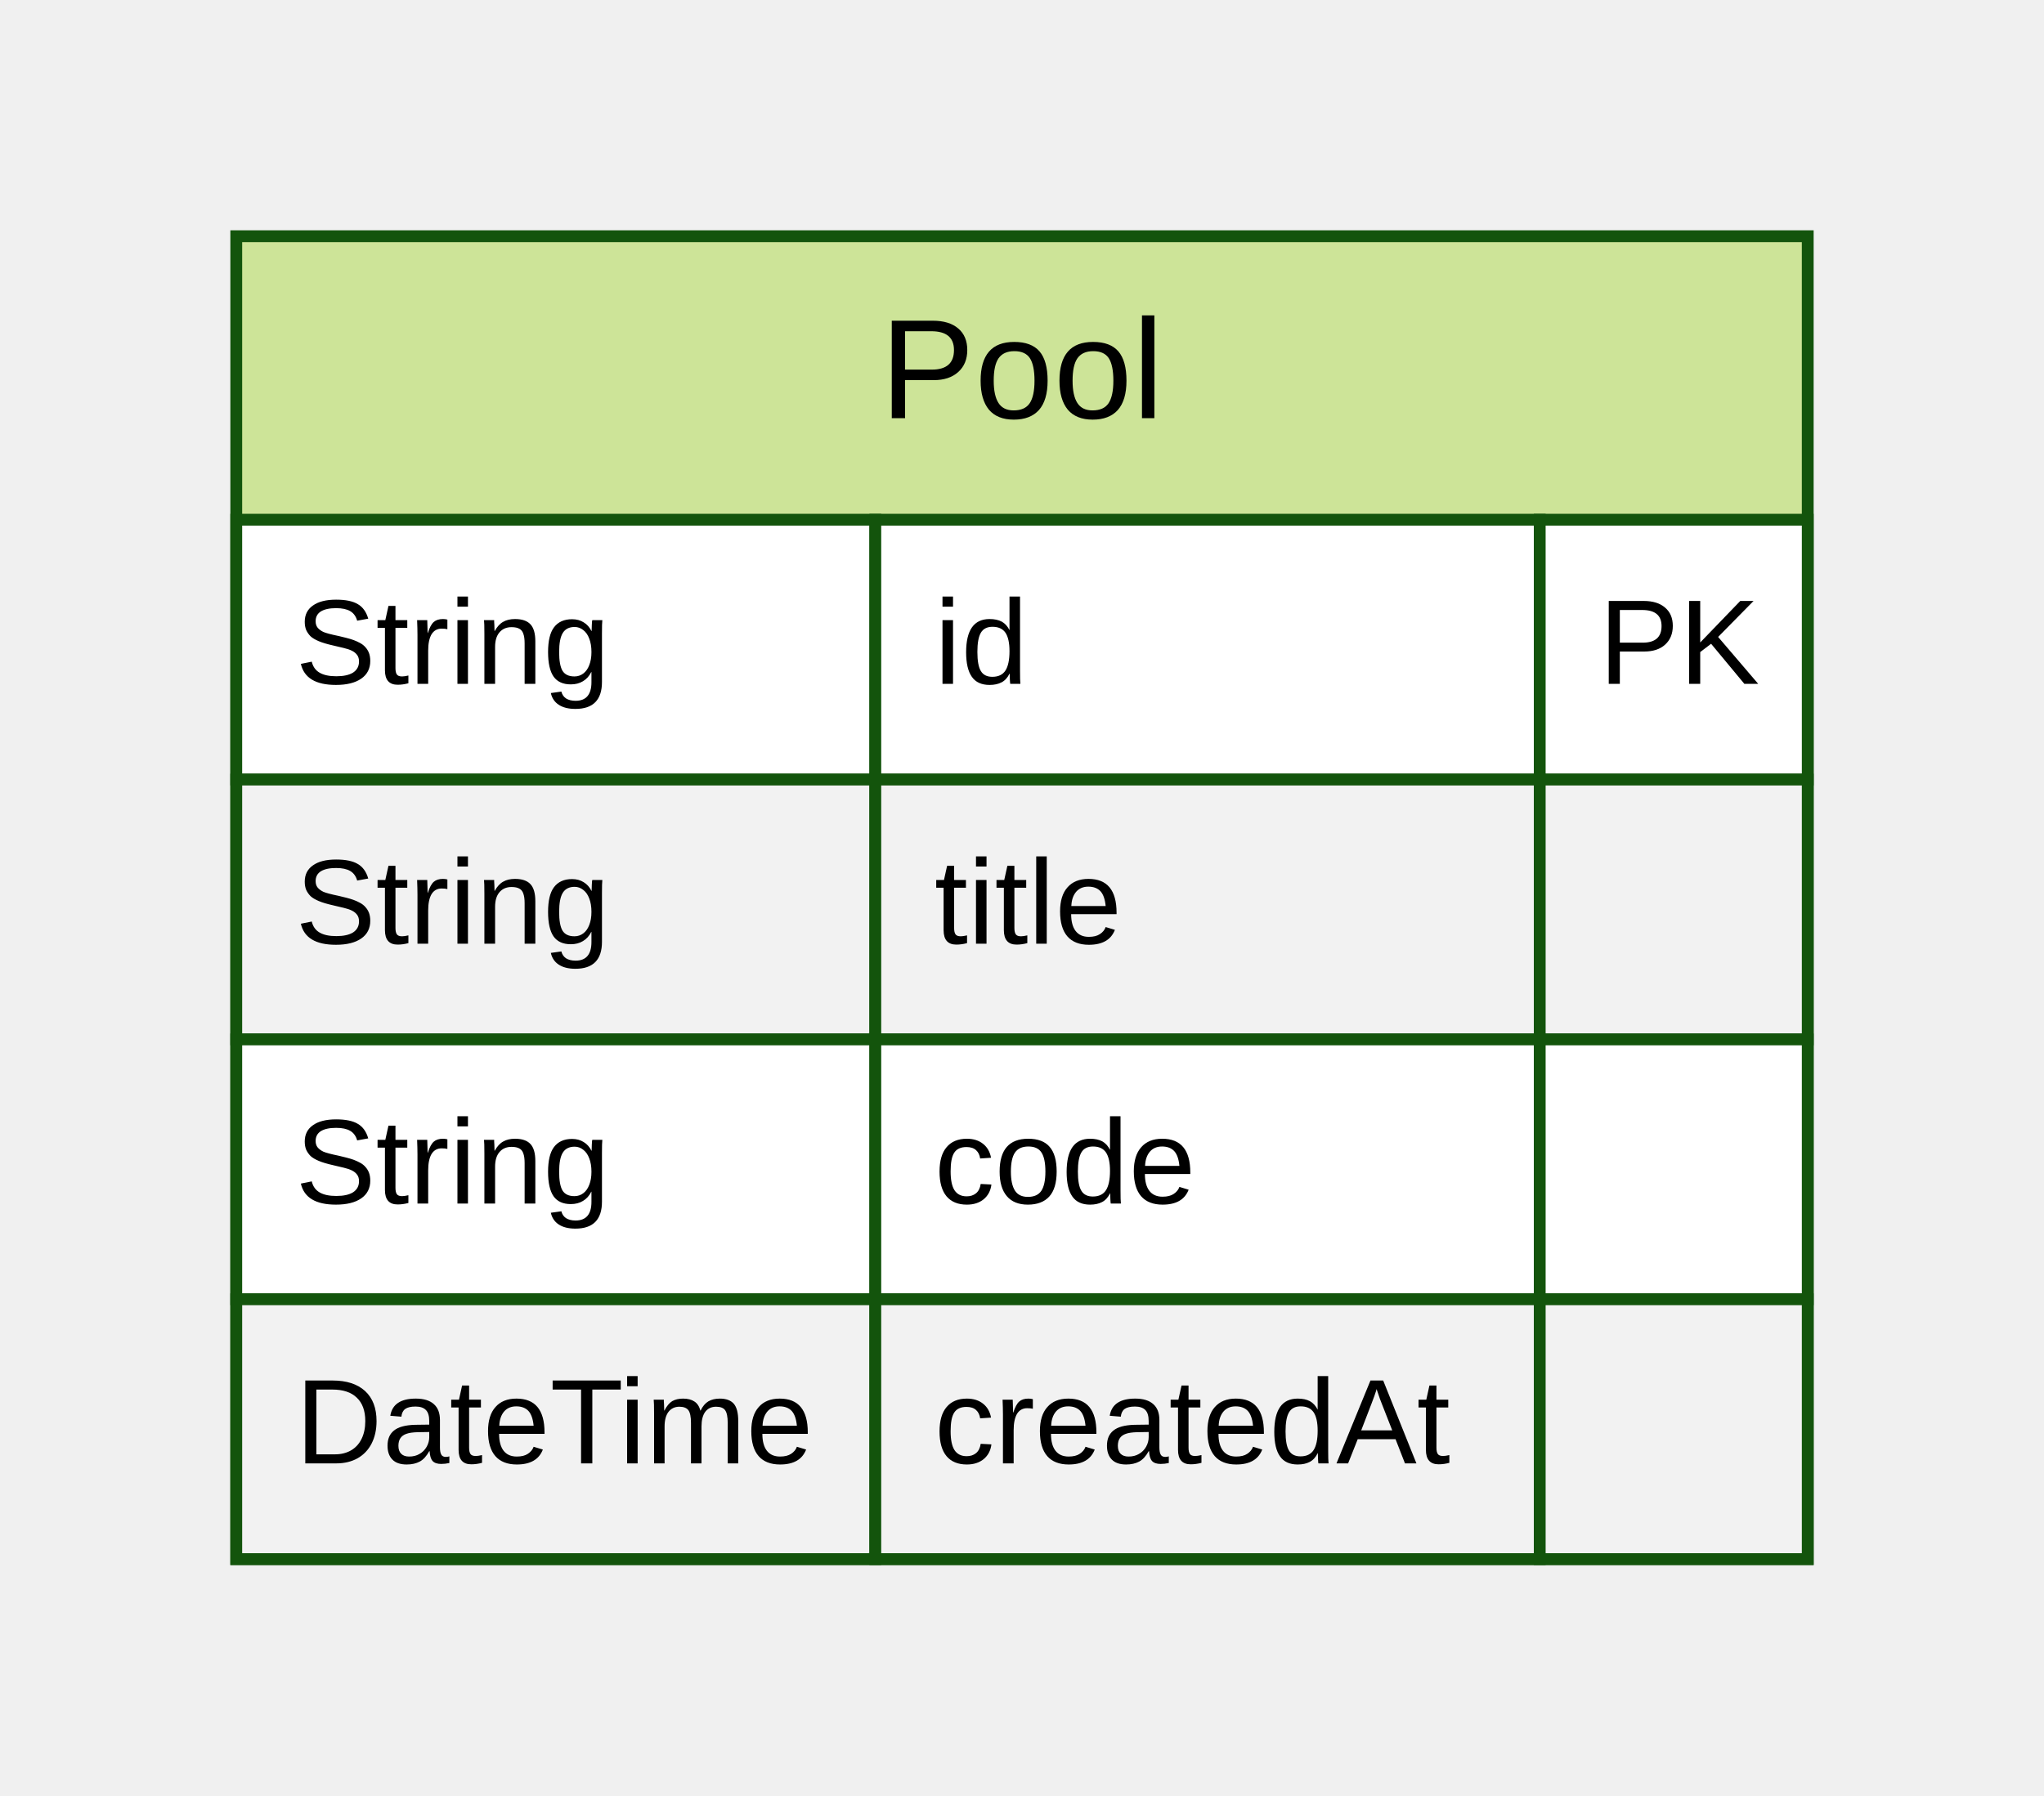
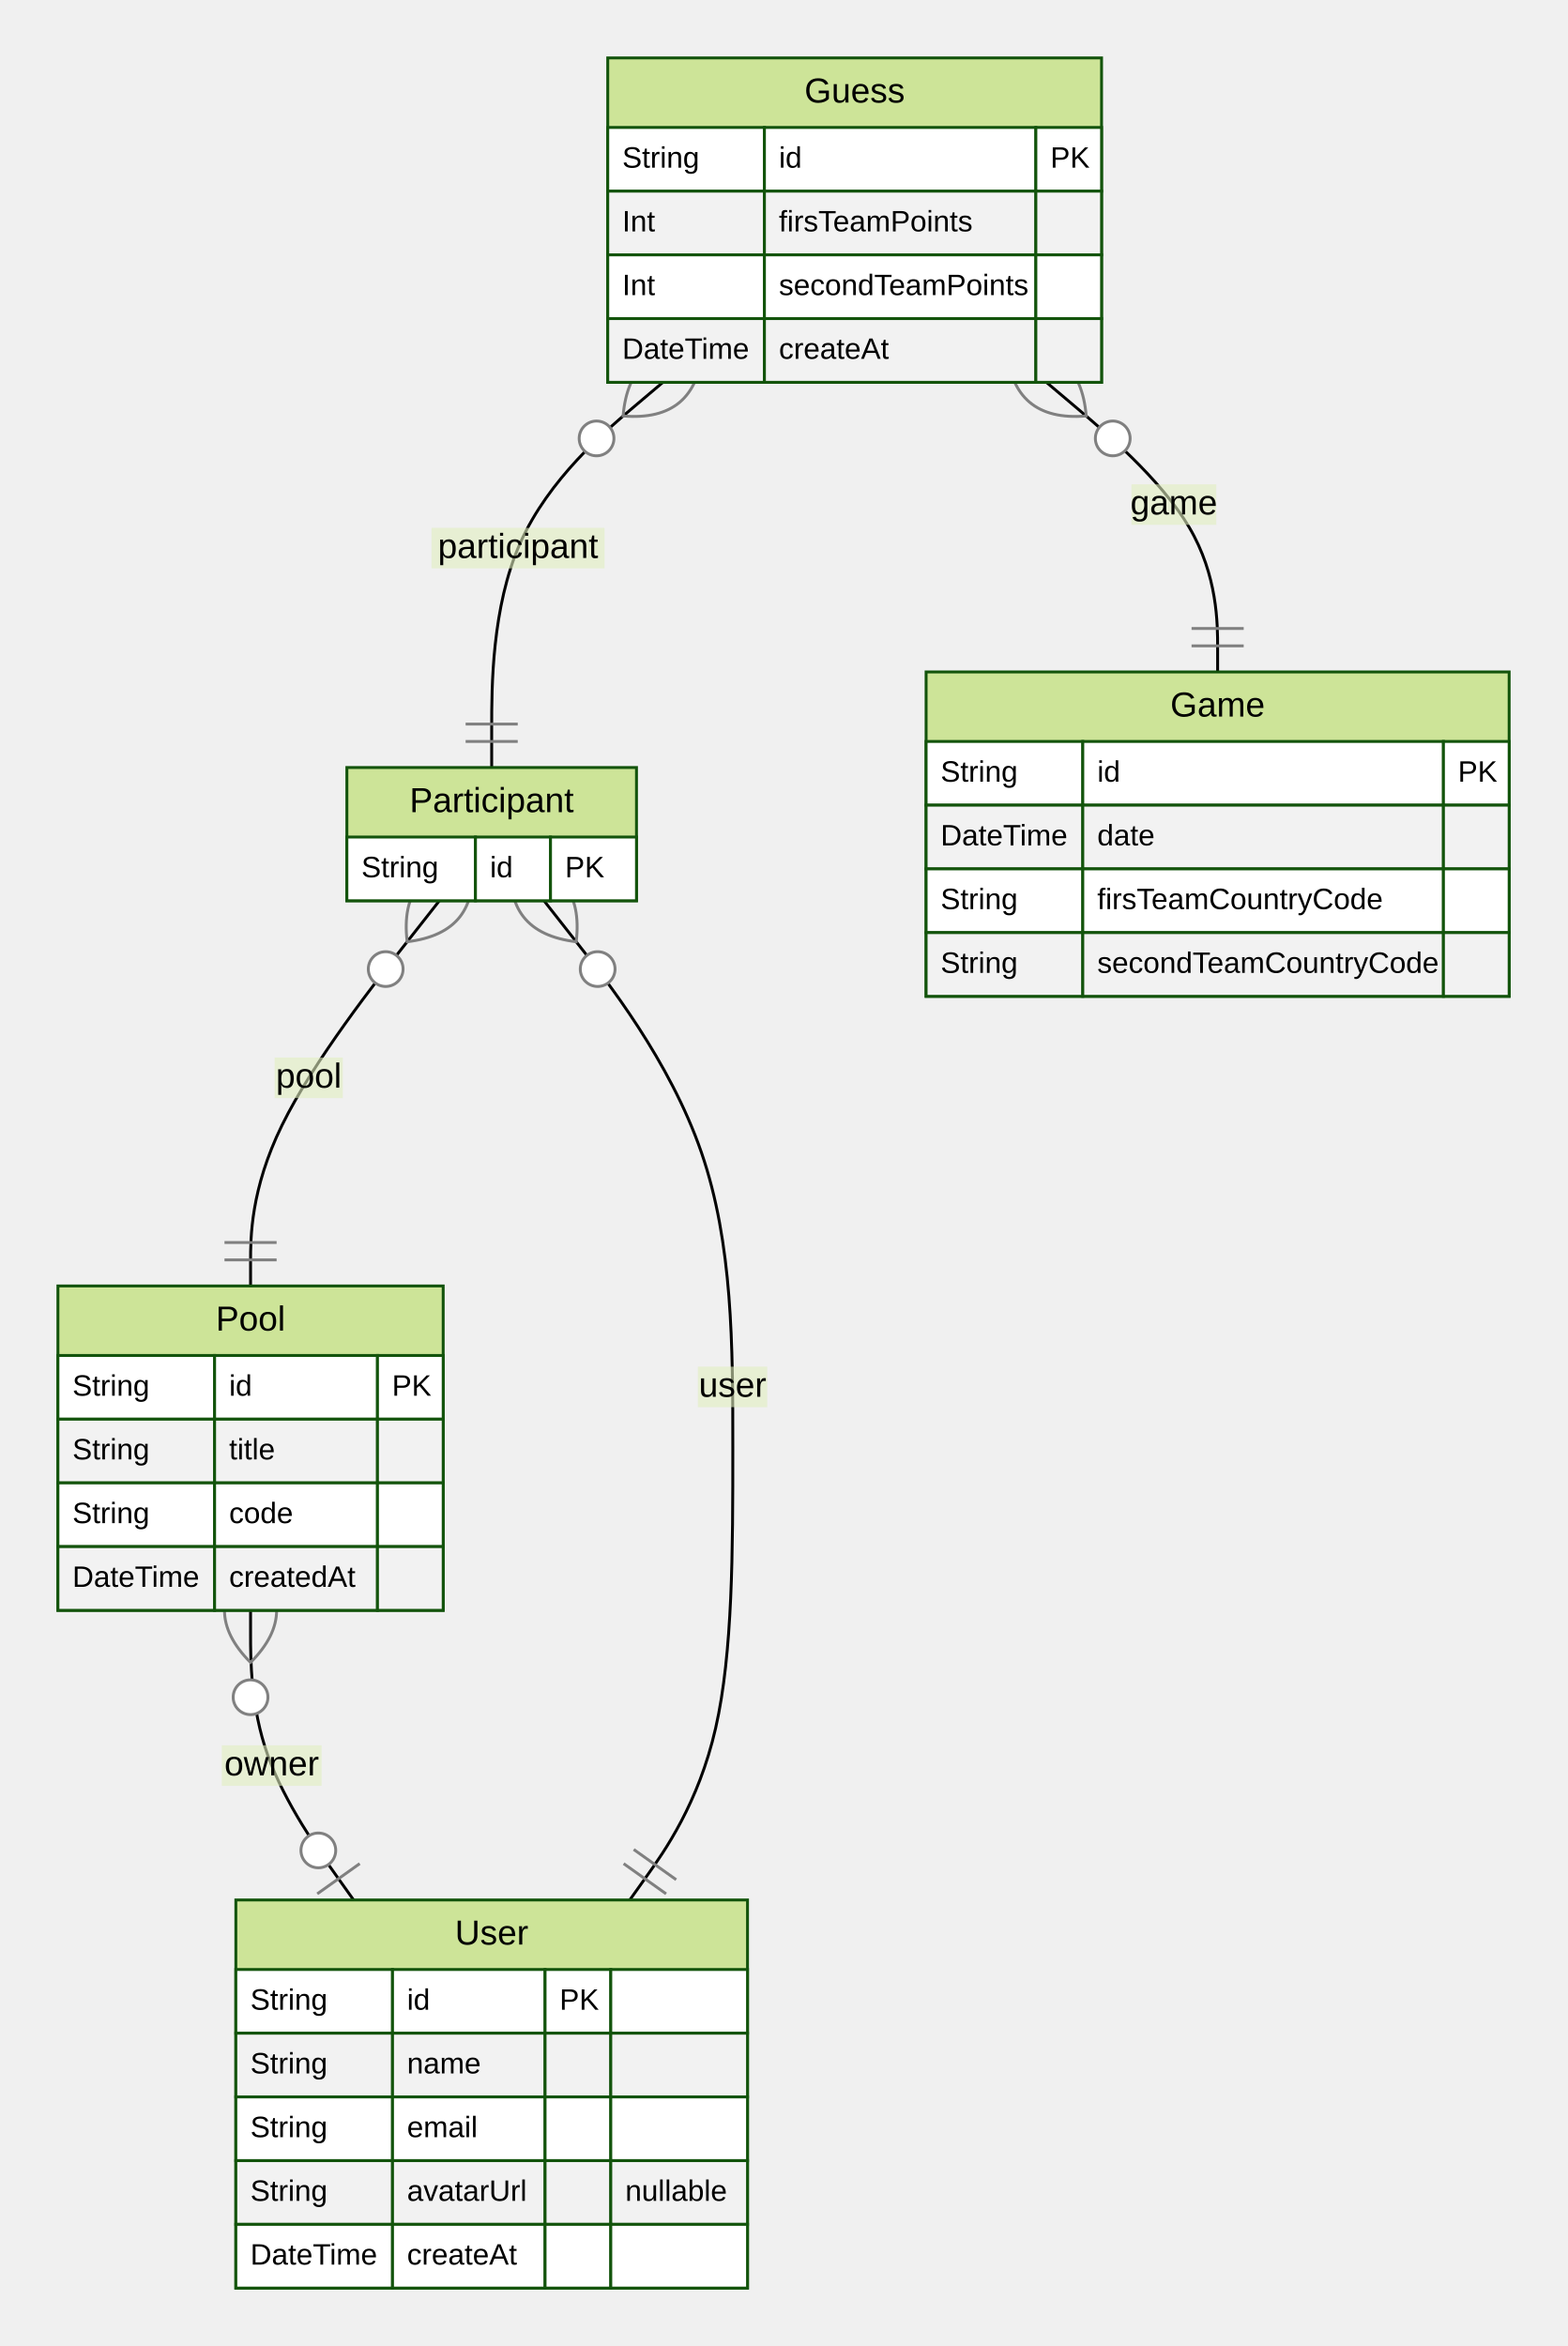
- <svg xmlns="http://www.w3.org/2000/svg" aria-labelledby="chart-title-mermaid-0 chart-desc-mermaid-0" role="img" viewBox="0 0 173.026 152" style="max-width: 173.026px; background-color: white;" width="100%" id="mermaid-0">
+ <svg xmlns="http://www.w3.org/2000/svg" aria-labelledby="chart-title-mermaid-0 chart-desc-mermaid-0" role="img" viewBox="0 0 541.082 810" style="max-width: 541.082px; background-color: white;" width="100%" id="mermaid-0">
  <style>#mermaid-0 {font-family:"trebuchet ms",verdana,arial,sans-serif;font-size:16px;fill:#000000;}#mermaid-0 .error-icon{fill:#552222;}#mermaid-0 .error-text{fill:#552222;stroke:#552222;}#mermaid-0 .edge-thickness-normal{stroke-width:2px;}#mermaid-0 .edge-thickness-thick{stroke-width:3.5px;}#mermaid-0 .edge-pattern-solid{stroke-dasharray:0;}#mermaid-0 .edge-pattern-dashed{stroke-dasharray:3;}#mermaid-0 .edge-pattern-dotted{stroke-dasharray:2;}#mermaid-0 .marker{fill:#000000;stroke:#000000;}#mermaid-0 .marker.cross{stroke:#000000;}#mermaid-0 svg{font-family:"trebuchet ms",verdana,arial,sans-serif;font-size:16px;}#mermaid-0 .entityBox{fill:#cde498;stroke:#13540c;}#mermaid-0 .attributeBoxOdd{fill:#ffffff;stroke:#13540c;}#mermaid-0 .attributeBoxEven{fill:#f2f2f2;stroke:#13540c;}#mermaid-0 .relationshipLabelBox{fill:hsl(78.158, 58.462%, 84.51%);opacity:0.7;background-color:hsl(78.158, 58.462%, 84.51%);}#mermaid-0 .relationshipLabelBox rect{opacity:0.5;}#mermaid-0 .relationshipLine{stroke:#000000;}#mermaid-0 :root{--mermaid-font-family:"trebuchet ms",verdana,arial,sans-serif;}</style>
  <g />
  <defs>
    <marker orient="auto" markerHeight="18" markerWidth="18" refY="9" refX="0" id="ONLY_ONE_START">
      <path d="M9,0 L9,18 M15,0 L15,18" fill="none" stroke="gray" />
    </marker>
  </defs>
  <defs>
    <marker orient="auto" markerHeight="18" markerWidth="18" refY="9" refX="18" id="ONLY_ONE_END">
      <path d="M3,0 L3,18 M9,0 L9,18" fill="none" stroke="gray" />
    </marker>
  </defs>
  <defs>
    <marker orient="auto" markerHeight="18" markerWidth="30" refY="9" refX="0" id="ZERO_OR_ONE_START">
      <circle r="6" cy="9" cx="21" fill="white" stroke="gray" />
      <path d="M9,0 L9,18" fill="none" stroke="gray" />
    </marker>
  </defs>
  <defs>
    <marker orient="auto" markerHeight="18" markerWidth="30" refY="9" refX="30" id="ZERO_OR_ONE_END">
      <circle r="6" cy="9" cx="9" fill="white" stroke="gray" />
      <path d="M21,0 L21,18" fill="none" stroke="gray" />
    </marker>
  </defs>
  <defs>
    <marker orient="auto" markerHeight="36" markerWidth="45" refY="18" refX="18" id="ONE_OR_MORE_START">
      <path d="M0,18 Q 18,0 36,18 Q 18,36 0,18 M42,9 L42,27" fill="none" stroke="gray" />
    </marker>
  </defs>
  <defs>
    <marker orient="auto" markerHeight="36" markerWidth="45" refY="18" refX="27" id="ONE_OR_MORE_END">
      <path d="M3,9 L3,27 M9,18 Q27,0 45,18 Q27,36 9,18" fill="none" stroke="gray" />
    </marker>
  </defs>
  <defs>
    <marker orient="auto" markerHeight="36" markerWidth="57" refY="18" refX="18" id="ZERO_OR_MORE_START">
      <circle r="6" cy="18" cx="48" fill="white" stroke="gray" />
      <path d="M0,18 Q18,0 36,18 Q18,36 0,18" fill="none" stroke="gray" />
    </marker>
  </defs>
  <defs>
    <marker orient="auto" markerHeight="36" markerWidth="57" refY="18" refX="39" id="ZERO_OR_MORE_END">
      <circle r="6" cy="18" cx="9" fill="white" stroke="gray" />
      <path d="M21,18 Q39,0 57,18 Q39,36 21,18" fill="none" stroke="gray" />
    </marker>
  </defs>
-   <g transform="translate(20,20 )" id="Pool">
+   <path marker-start="url(#ZERO_OR_MORE_START)" marker-end="url(#ZERO_OR_ONE_END)" fill="none" stroke="gray" d="M86.513,556L86.513,564.333C86.513,572.667,86.513,589.333,92.443,606C98.373,622.667,110.233,639.333,116.163,647.667L122.093,656" class="er relationshipLine" />
+   <path marker-start="url(#ZERO_OR_MORE_START)" marker-end="url(#ONLY_ONE_END)" fill="none" stroke="gray" d="M187.835,311L198.7,324.833C209.565,338.667,231.296,366.333,242.161,397.833C253.026,429.333,253.026,464.667,253.026,500C253.026,535.333,253.026,570.667,247.096,596.667C241.167,622.667,229.307,639.333,223.377,647.667L217.447,656" class="er relationshipLine" />
+   <path marker-start="url(#ZERO_OR_MORE_START)" marker-end="url(#ONLY_ONE_END)" fill="none" stroke="gray" d="M151.705,311L140.839,324.833C129.974,338.667,108.244,366.333,97.378,388.5C86.513,410.667,86.513,427.333,86.513,435.667L86.513,444" class="er relationshipLine" />
+   <path marker-start="url(#ZERO_OR_MORE_START)" marker-end="url(#ONLY_ONE_END)" fill="none" stroke="gray" d="M228.887,132L219.034,140.333C209.181,148.667,189.476,165.333,179.623,187.5C169.77,209.667,169.77,237.333,169.77,251.167L169.77,265" class="er relationshipLine" />
+   <path marker-start="url(#ZERO_OR_MORE_START)" marker-end="url(#ONLY_ONE_END)" fill="none" stroke="gray" d="M361.309,132L371.162,140.333C381.015,148.667,400.72,165.333,410.573,182C420.426,198.667,420.426,215.333,420.426,223.667L420.426,232" class="er relationshipLine" />
+   <g transform="translate(20,444 )" id="Pool">
    <rect height="112" width="133.026" y="0" x="0" stroke="gray" fill-opacity="100%" fill="honeydew" class="er entityBox" />
    <text transform="translate(66.51321,12)" style="font-family: &quot;trebuchet ms&quot;, verdana, arial, sans-serif;; font-size: 12px" text-anchor="middle" dominant-baseline="middle" y="0" x="0" id="entity-Pool" class="er entityLabel">Pool</text>
    <rect height="22" width="54.096" y="24" x="0" stroke="gray" fill-opacity="100%" fill="honeydew" class="er attributeBoxOdd" />
    <text transform="translate(5,35)" style="font-family: &quot;trebuchet ms&quot;, verdana, arial, sans-serif;; font-size: 10.2px" text-anchor="left" dominant-baseline="middle" y="0" x="0" id="entity-Pool-attr-1-type" class="er entityLabel">String</text>
    <rect height="22" width="56.243" y="24" x="54.096" stroke="gray" fill-opacity="100%" fill="honeydew" class="er attributeBoxOdd" />
    <text transform="translate(59.09555,35)" style="font-family: &quot;trebuchet ms&quot;, verdana, arial, sans-serif;; font-size: 10.2px" text-anchor="left" dominant-baseline="middle" y="0" x="0" id="entity-Pool-attr-1-name" class="er entityLabel">id</text>
    <rect height="22" width="22.688" y="24" x="110.339" stroke="gray" fill-opacity="100%" fill="honeydew" class="er attributeBoxOdd" />
    <text transform="translate(115.3387,35)" style="font-family: &quot;trebuchet ms&quot;, verdana, arial, sans-serif;; font-size: 10.2px" text-anchor="left" dominant-baseline="middle" y="0" x="0" id="entity-Pool-attr-1-key" class="er entityLabel">PK</text>
    <rect height="22" width="54.096" y="46" x="0" stroke="gray" fill-opacity="100%" fill="honeydew" class="er attributeBoxEven" />
    <text transform="translate(5,57)" style="font-family: &quot;trebuchet ms&quot;, verdana, arial, sans-serif;; font-size: 10.2px" text-anchor="left" dominant-baseline="middle" y="0" x="0" id="entity-Pool-attr-2-type" class="er entityLabel">String</text>
    <rect height="22" width="56.243" y="46" x="54.096" stroke="gray" fill-opacity="100%" fill="honeydew" class="er attributeBoxEven" />
    <text transform="translate(59.09555,57)" style="font-family: &quot;trebuchet ms&quot;, verdana, arial, sans-serif;; font-size: 10.2px" text-anchor="left" dominant-baseline="middle" y="0" x="0" id="entity-Pool-attr-2-name" class="er entityLabel">title</text>
    <rect height="22" width="22.688" y="46" x="110.339" stroke="gray" fill-opacity="100%" fill="honeydew" class="er attributeBoxEven" />
    <text transform="translate(115.3387,57)" style="font-family: &quot;trebuchet ms&quot;, verdana, arial, sans-serif;; font-size: 10.2px" text-anchor="left" dominant-baseline="middle" y="0" x="0" id="entity-Pool-attr-2-key" class="er entityLabel" />
    <rect height="22" width="54.096" y="68" x="0" stroke="gray" fill-opacity="100%" fill="honeydew" class="er attributeBoxOdd" />
    <text transform="translate(5,79)" style="font-family: &quot;trebuchet ms&quot;, verdana, arial, sans-serif;; font-size: 10.2px" text-anchor="left" dominant-baseline="middle" y="0" x="0" id="entity-Pool-attr-3-type" class="er entityLabel">String</text>
    <rect height="22" width="56.243" y="68" x="54.096" stroke="gray" fill-opacity="100%" fill="honeydew" class="er attributeBoxOdd" />
    <text transform="translate(59.09555,79)" style="font-family: &quot;trebuchet ms&quot;, verdana, arial, sans-serif;; font-size: 10.2px" text-anchor="left" dominant-baseline="middle" y="0" x="0" id="entity-Pool-attr-3-name" class="er entityLabel">code</text>
    <rect height="22" width="22.688" y="68" x="110.339" stroke="gray" fill-opacity="100%" fill="honeydew" class="er attributeBoxOdd" />
    <text transform="translate(115.3387,79)" style="font-family: &quot;trebuchet ms&quot;, verdana, arial, sans-serif;; font-size: 10.2px" text-anchor="left" dominant-baseline="middle" y="0" x="0" id="entity-Pool-attr-3-key" class="er entityLabel" />
    <rect height="22" width="54.096" y="90" x="0" stroke="gray" fill-opacity="100%" fill="honeydew" class="er attributeBoxEven" />
    <text transform="translate(5,101)" style="font-family: &quot;trebuchet ms&quot;, verdana, arial, sans-serif;; font-size: 10.2px" text-anchor="left" dominant-baseline="middle" y="0" x="0" id="entity-Pool-attr-4-type" class="er entityLabel">DateTime</text>
    <rect height="22" width="56.243" y="90" x="54.096" stroke="gray" fill-opacity="100%" fill="honeydew" class="er attributeBoxEven" />
    <text transform="translate(59.09555,101)" style="font-family: &quot;trebuchet ms&quot;, verdana, arial, sans-serif;; font-size: 10.2px" text-anchor="left" dominant-baseline="middle" y="0" x="0" id="entity-Pool-attr-4-name" class="er entityLabel">createdAt</text>
    <rect height="22" width="22.688" y="90" x="110.339" stroke="gray" fill-opacity="100%" fill="honeydew" class="er attributeBoxEven" />
    <text transform="translate(115.3387,101)" style="font-family: &quot;trebuchet ms&quot;, verdana, arial, sans-serif;; font-size: 10.2px" text-anchor="left" dominant-baseline="middle" y="0" x="0" id="entity-Pool-attr-4-key" class="er entityLabel" />
  </g>
+   <g transform="translate(119.7698,265 )" id="Participant">
+     <rect height="46" width="100" y="0" x="0" stroke="gray" fill-opacity="100%" fill="honeydew" class="er entityBox" />
+     <text transform="translate(50,12)" style="font-family: &quot;trebuchet ms&quot;, verdana, arial, sans-serif;; font-size: 12px" text-anchor="middle" dominant-baseline="middle" y="0" x="0" id="entity-Participant" class="er entityLabel">Participant</text>
+     <rect height="22" width="44.399" y="24" x="0" stroke="gray" fill-opacity="100%" fill="honeydew" class="er attributeBoxOdd" />
+     <text transform="translate(5,35)" style="font-family: &quot;trebuchet ms&quot;, verdana, arial, sans-serif;; font-size: 10.2px" text-anchor="left" dominant-baseline="middle" y="0" x="0" id="entity-Participant-attr-1-type" class="er entityLabel">String</text>
+     <rect height="22" width="25.911" y="24" x="44.399" stroke="gray" fill-opacity="100%" fill="honeydew" class="er attributeBoxOdd" />
+     <text transform="translate(49.39862,35)" style="font-family: &quot;trebuchet ms&quot;, verdana, arial, sans-serif;; font-size: 10.2px" text-anchor="left" dominant-baseline="middle" y="0" x="0" id="entity-Participant-attr-1-name" class="er entityLabel">id</text>
+     <rect height="22" width="29.69" y="24" x="70.31" stroke="gray" fill-opacity="100%" fill="honeydew" class="er attributeBoxOdd" />
+     <text transform="translate(75.30976,35)" style="font-family: &quot;trebuchet ms&quot;, verdana, arial, sans-serif;; font-size: 10.2px" text-anchor="left" dominant-baseline="middle" y="0" x="0" id="entity-Participant-attr-1-key" class="er entityLabel">PK</text>
+   </g>
+   <g transform="translate(81.436,656 )" id="User">
+     <rect height="134" width="176.668" y="0" x="0" stroke="gray" fill-opacity="100%" fill="honeydew" class="er entityBox" />
+     <text transform="translate(88.33382,12)" style="font-family: &quot;trebuchet ms&quot;, verdana, arial, sans-serif;; font-size: 12px" text-anchor="middle" dominant-baseline="middle" y="0" x="0" id="entity-User" class="er entityLabel">User</text>
+     <rect height="22" width="54.096" y="24" x="0" stroke="gray" fill-opacity="100%" fill="honeydew" class="er attributeBoxOdd" />
+     <text transform="translate(5,35)" style="font-family: &quot;trebuchet ms&quot;, verdana, arial, sans-serif;; font-size: 10.2px" text-anchor="left" dominant-baseline="middle" y="0" x="0" id="entity-User-attr-1-type" class="er entityLabel">String</text>
+     <rect height="22" width="52.672" y="24" x="54.096" stroke="gray" fill-opacity="100%" fill="honeydew" class="er attributeBoxOdd" />
+     <text transform="translate(59.09555,35)" style="font-family: &quot;trebuchet ms&quot;, verdana, arial, sans-serif;; font-size: 10.2px" text-anchor="left" dominant-baseline="middle" y="0" x="0" id="entity-User-attr-1-name" class="er entityLabel">id</text>
+     <rect height="22" width="22.688" y="24" x="106.767" stroke="gray" fill-opacity="100%" fill="honeydew" class="er attributeBoxOdd" />
+     <text transform="translate(111.7674,35)" style="font-family: &quot;trebuchet ms&quot;, verdana, arial, sans-serif;; font-size: 10.2px" text-anchor="left" dominant-baseline="middle" y="0" x="0" id="entity-User-attr-1-key" class="er entityLabel">PK</text>
+     <rect height="22" width="47.213" y="24" x="129.455" stroke="gray" fill-opacity="100%" fill="honeydew" class="er attributeBoxOdd" />
+     <text transform="translate(134.4551,35)" style="font-family: &quot;trebuchet ms&quot;, verdana, arial, sans-serif;; font-size: 10.2px" text-anchor="left" dominant-baseline="middle" y="0" x="0" id="entity-User-attr-1-comment" class="er entityLabel" />
+     <rect height="22" width="54.096" y="46" x="0" stroke="gray" fill-opacity="100%" fill="honeydew" class="er attributeBoxEven" />
+     <text transform="translate(5,57)" style="font-family: &quot;trebuchet ms&quot;, verdana, arial, sans-serif;; font-size: 10.2px" text-anchor="left" dominant-baseline="middle" y="0" x="0" id="entity-User-attr-2-type" class="er entityLabel">String</text>
+     <rect height="22" width="52.672" y="46" x="54.096" stroke="gray" fill-opacity="100%" fill="honeydew" class="er attributeBoxEven" />
+     <text transform="translate(59.09555,57)" style="font-family: &quot;trebuchet ms&quot;, verdana, arial, sans-serif;; font-size: 10.2px" text-anchor="left" dominant-baseline="middle" y="0" x="0" id="entity-User-attr-2-name" class="er entityLabel">name</text>
+     <rect height="22" width="22.688" y="46" x="106.767" stroke="gray" fill-opacity="100%" fill="honeydew" class="er attributeBoxEven" />
+     <text transform="translate(111.7674,57)" style="font-family: &quot;trebuchet ms&quot;, verdana, arial, sans-serif;; font-size: 10.2px" text-anchor="left" dominant-baseline="middle" y="0" x="0" id="entity-User-attr-2-key" class="er entityLabel" />
+     <rect height="22" width="47.213" y="46" x="129.455" stroke="gray" fill-opacity="100%" fill="honeydew" class="er attributeBoxEven" />
+     <text transform="translate(134.4551,57)" style="font-family: &quot;trebuchet ms&quot;, verdana, arial, sans-serif;; font-size: 10.2px" text-anchor="left" dominant-baseline="middle" y="0" x="0" id="entity-User-attr-2-comment" class="er entityLabel" />
+     <rect height="22" width="54.096" y="68" x="0" stroke="gray" fill-opacity="100%" fill="honeydew" class="er attributeBoxOdd" />
+     <text transform="translate(5,79)" style="font-family: &quot;trebuchet ms&quot;, verdana, arial, sans-serif;; font-size: 10.2px" text-anchor="left" dominant-baseline="middle" y="0" x="0" id="entity-User-attr-3-type" class="er entityLabel">String</text>
+     <rect height="22" width="52.672" y="68" x="54.096" stroke="gray" fill-opacity="100%" fill="honeydew" class="er attributeBoxOdd" />
+     <text transform="translate(59.09555,79)" style="font-family: &quot;trebuchet ms&quot;, verdana, arial, sans-serif;; font-size: 10.2px" text-anchor="left" dominant-baseline="middle" y="0" x="0" id="entity-User-attr-3-name" class="er entityLabel">email</text>
+     <rect height="22" width="22.688" y="68" x="106.767" stroke="gray" fill-opacity="100%" fill="honeydew" class="er attributeBoxOdd" />
+     <text transform="translate(111.7674,79)" style="font-family: &quot;trebuchet ms&quot;, verdana, arial, sans-serif;; font-size: 10.2px" text-anchor="left" dominant-baseline="middle" y="0" x="0" id="entity-User-attr-3-key" class="er entityLabel" />
+     <rect height="22" width="47.213" y="68" x="129.455" stroke="gray" fill-opacity="100%" fill="honeydew" class="er attributeBoxOdd" />
+     <text transform="translate(134.4551,79)" style="font-family: &quot;trebuchet ms&quot;, verdana, arial, sans-serif;; font-size: 10.2px" text-anchor="left" dominant-baseline="middle" y="0" x="0" id="entity-User-attr-3-comment" class="er entityLabel" />
+     <rect height="22" width="54.096" y="90" x="0" stroke="gray" fill-opacity="100%" fill="honeydew" class="er attributeBoxEven" />
+     <text transform="translate(5,101)" style="font-family: &quot;trebuchet ms&quot;, verdana, arial, sans-serif;; font-size: 10.2px" text-anchor="left" dominant-baseline="middle" y="0" x="0" id="entity-User-attr-4-type" class="er entityLabel">String</text>
+     <rect height="22" width="52.672" y="90" x="54.096" stroke="gray" fill-opacity="100%" fill="honeydew" class="er attributeBoxEven" />
+     <text transform="translate(59.09555,101)" style="font-family: &quot;trebuchet ms&quot;, verdana, arial, sans-serif;; font-size: 10.2px" text-anchor="left" dominant-baseline="middle" y="0" x="0" id="entity-User-attr-4-name" class="er entityLabel">avatarUrl</text>
+     <rect height="22" width="22.688" y="90" x="106.767" stroke="gray" fill-opacity="100%" fill="honeydew" class="er attributeBoxEven" />
+     <text transform="translate(111.7674,101)" style="font-family: &quot;trebuchet ms&quot;, verdana, arial, sans-serif;; font-size: 10.2px" text-anchor="left" dominant-baseline="middle" y="0" x="0" id="entity-User-attr-4-key" class="er entityLabel" />
+     <rect height="22" width="47.213" y="90" x="129.455" stroke="gray" fill-opacity="100%" fill="honeydew" class="er attributeBoxEven" />
+     <text transform="translate(134.4551,101)" style="font-family: &quot;trebuchet ms&quot;, verdana, arial, sans-serif;; font-size: 10.2px" text-anchor="left" dominant-baseline="middle" y="0" x="0" id="entity-User-attr-4-comment" class="er entityLabel">nullable</text>
+     <rect height="22" width="54.096" y="112" x="0" stroke="gray" fill-opacity="100%" fill="honeydew" class="er attributeBoxOdd" />
+     <text transform="translate(5,123)" style="font-family: &quot;trebuchet ms&quot;, verdana, arial, sans-serif;; font-size: 10.2px" text-anchor="left" dominant-baseline="middle" y="0" x="0" id="entity-User-attr-5-type" class="er entityLabel">DateTime</text>
+     <rect height="22" width="52.672" y="112" x="54.096" stroke="gray" fill-opacity="100%" fill="honeydew" class="er attributeBoxOdd" />
+     <text transform="translate(59.09555,123)" style="font-family: &quot;trebuchet ms&quot;, verdana, arial, sans-serif;; font-size: 10.2px" text-anchor="left" dominant-baseline="middle" y="0" x="0" id="entity-User-attr-5-name" class="er entityLabel">createAt</text>
+     <rect height="22" width="22.688" y="112" x="106.767" stroke="gray" fill-opacity="100%" fill="honeydew" class="er attributeBoxOdd" />
+     <text transform="translate(111.7674,123)" style="font-family: &quot;trebuchet ms&quot;, verdana, arial, sans-serif;; font-size: 10.2px" text-anchor="left" dominant-baseline="middle" y="0" x="0" id="entity-User-attr-5-key" class="er entityLabel" />
+     <rect height="22" width="47.213" y="112" x="129.455" stroke="gray" fill-opacity="100%" fill="honeydew" class="er attributeBoxOdd" />
+     <text transform="translate(134.4551,123)" style="font-family: &quot;trebuchet ms&quot;, verdana, arial, sans-serif;; font-size: 10.2px" text-anchor="left" dominant-baseline="middle" y="0" x="0" id="entity-User-attr-5-comment" class="er entityLabel" />
+   </g>
+   <g transform="translate(319.7698,232 )" id="Game">
+     <rect height="112" width="201.312" y="0" x="0" stroke="gray" fill-opacity="100%" fill="honeydew" class="er entityBox" />
+     <text transform="translate(100.6562,12)" style="font-family: &quot;trebuchet ms&quot;, verdana, arial, sans-serif;; font-size: 12px" text-anchor="middle" dominant-baseline="middle" y="0" x="0" id="entity-Game" class="er entityLabel">Game</text>
+     <rect height="22" width="54.096" y="24" x="0" stroke="gray" fill-opacity="100%" fill="honeydew" class="er attributeBoxOdd" />
+     <text transform="translate(5,35)" style="font-family: &quot;trebuchet ms&quot;, verdana, arial, sans-serif;; font-size: 10.2px" text-anchor="left" dominant-baseline="middle" y="0" x="0" id="entity-Game-attr-1-type" class="er entityLabel">String</text>
+     <rect height="22" width="124.529" y="24" x="54.096" stroke="gray" fill-opacity="100%" fill="honeydew" class="er attributeBoxOdd" />
+     <text transform="translate(59.09555,35)" style="font-family: &quot;trebuchet ms&quot;, verdana, arial, sans-serif;; font-size: 10.2px" text-anchor="left" dominant-baseline="middle" y="0" x="0" id="entity-Game-attr-1-name" class="er entityLabel">id</text>
+     <rect height="22" width="22.688" y="24" x="178.625" stroke="gray" fill-opacity="100%" fill="honeydew" class="er attributeBoxOdd" />
+     <text transform="translate(183.6248,35)" style="font-family: &quot;trebuchet ms&quot;, verdana, arial, sans-serif;; font-size: 10.2px" text-anchor="left" dominant-baseline="middle" y="0" x="0" id="entity-Game-attr-1-key" class="er entityLabel">PK</text>
+     <rect height="22" width="54.096" y="46" x="0" stroke="gray" fill-opacity="100%" fill="honeydew" class="er attributeBoxEven" />
+     <text transform="translate(5,57)" style="font-family: &quot;trebuchet ms&quot;, verdana, arial, sans-serif;; font-size: 10.2px" text-anchor="left" dominant-baseline="middle" y="0" x="0" id="entity-Game-attr-2-type" class="er entityLabel">DateTime</text>
+     <rect height="22" width="124.529" y="46" x="54.096" stroke="gray" fill-opacity="100%" fill="honeydew" class="er attributeBoxEven" />
+     <text transform="translate(59.09555,57)" style="font-family: &quot;trebuchet ms&quot;, verdana, arial, sans-serif;; font-size: 10.2px" text-anchor="left" dominant-baseline="middle" y="0" x="0" id="entity-Game-attr-2-name" class="er entityLabel">date</text>
+     <rect height="22" width="22.688" y="46" x="178.625" stroke="gray" fill-opacity="100%" fill="honeydew" class="er attributeBoxEven" />
+     <text transform="translate(183.6248,57)" style="font-family: &quot;trebuchet ms&quot;, verdana, arial, sans-serif;; font-size: 10.2px" text-anchor="left" dominant-baseline="middle" y="0" x="0" id="entity-Game-attr-2-key" class="er entityLabel" />
+     <rect height="22" width="54.096" y="68" x="0" stroke="gray" fill-opacity="100%" fill="honeydew" class="er attributeBoxOdd" />
+     <text transform="translate(5,79)" style="font-family: &quot;trebuchet ms&quot;, verdana, arial, sans-serif;; font-size: 10.2px" text-anchor="left" dominant-baseline="middle" y="0" x="0" id="entity-Game-attr-3-type" class="er entityLabel">String</text>
+     <rect height="22" width="124.529" y="68" x="54.096" stroke="gray" fill-opacity="100%" fill="honeydew" class="er attributeBoxOdd" />
+     <text transform="translate(59.09555,79)" style="font-family: &quot;trebuchet ms&quot;, verdana, arial, sans-serif;; font-size: 10.2px" text-anchor="left" dominant-baseline="middle" y="0" x="0" id="entity-Game-attr-3-name" class="er entityLabel">firsTeamCountryCode</text>
+     <rect height="22" width="22.688" y="68" x="178.625" stroke="gray" fill-opacity="100%" fill="honeydew" class="er attributeBoxOdd" />
+     <text transform="translate(183.6248,79)" style="font-family: &quot;trebuchet ms&quot;, verdana, arial, sans-serif;; font-size: 10.2px" text-anchor="left" dominant-baseline="middle" y="0" x="0" id="entity-Game-attr-3-key" class="er entityLabel" />
+     <rect height="22" width="54.096" y="90" x="0" stroke="gray" fill-opacity="100%" fill="honeydew" class="er attributeBoxEven" />
+     <text transform="translate(5,101)" style="font-family: &quot;trebuchet ms&quot;, verdana, arial, sans-serif;; font-size: 10.2px" text-anchor="left" dominant-baseline="middle" y="0" x="0" id="entity-Game-attr-4-type" class="er entityLabel">String</text>
+     <rect height="22" width="124.529" y="90" x="54.096" stroke="gray" fill-opacity="100%" fill="honeydew" class="er attributeBoxEven" />
+     <text transform="translate(59.09555,101)" style="font-family: &quot;trebuchet ms&quot;, verdana, arial, sans-serif;; font-size: 10.2px" text-anchor="left" dominant-baseline="middle" y="0" x="0" id="entity-Game-attr-4-name" class="er entityLabel">secondTeamCountryCode</text>
+     <rect height="22" width="22.688" y="90" x="178.625" stroke="gray" fill-opacity="100%" fill="honeydew" class="er attributeBoxEven" />
+     <text transform="translate(183.6248,101)" style="font-family: &quot;trebuchet ms&quot;, verdana, arial, sans-serif;; font-size: 10.2px" text-anchor="left" dominant-baseline="middle" y="0" x="0" id="entity-Game-attr-4-key" class="er entityLabel" />
+   </g>
+   <g transform="translate(209.8457,20 )" id="Guess">
+     <rect height="112" width="170.504" y="0" x="0" stroke="gray" fill-opacity="100%" fill="honeydew" class="er entityBox" />
+     <text transform="translate(85.2522,12)" style="font-family: &quot;trebuchet ms&quot;, verdana, arial, sans-serif;; font-size: 12px" text-anchor="middle" dominant-baseline="middle" y="0" x="0" id="entity-Guess" class="er entityLabel">Guess</text>
+     <rect height="22" width="54.096" y="24" x="0" stroke="gray" fill-opacity="100%" fill="honeydew" class="er attributeBoxOdd" />
+     <text transform="translate(5,35)" style="font-family: &quot;trebuchet ms&quot;, verdana, arial, sans-serif;; font-size: 10.2px" text-anchor="left" dominant-baseline="middle" y="0" x="0" id="entity-Guess-attr-1-type" class="er entityLabel">String</text>
+     <rect height="22" width="93.721" y="24" x="54.096" stroke="gray" fill-opacity="100%" fill="honeydew" class="er attributeBoxOdd" />
+     <text transform="translate(59.09555,35)" style="font-family: &quot;trebuchet ms&quot;, verdana, arial, sans-serif;; font-size: 10.2px" text-anchor="left" dominant-baseline="middle" y="0" x="0" id="entity-Guess-attr-1-name" class="er entityLabel">id</text>
+     <rect height="22" width="22.688" y="24" x="147.817" stroke="gray" fill-opacity="100%" fill="honeydew" class="er attributeBoxOdd" />
+     <text transform="translate(152.8167,35)" style="font-family: &quot;trebuchet ms&quot;, verdana, arial, sans-serif;; font-size: 10.2px" text-anchor="left" dominant-baseline="middle" y="0" x="0" id="entity-Guess-attr-1-key" class="er entityLabel">PK</text>
+     <rect height="22" width="54.096" y="46" x="0" stroke="gray" fill-opacity="100%" fill="honeydew" class="er attributeBoxEven" />
+     <text transform="translate(5,57)" style="font-family: &quot;trebuchet ms&quot;, verdana, arial, sans-serif;; font-size: 10.2px" text-anchor="left" dominant-baseline="middle" y="0" x="0" id="entity-Guess-attr-2-type" class="er entityLabel">Int</text>
+     <rect height="22" width="93.721" y="46" x="54.096" stroke="gray" fill-opacity="100%" fill="honeydew" class="er attributeBoxEven" />
+     <text transform="translate(59.09555,57)" style="font-family: &quot;trebuchet ms&quot;, verdana, arial, sans-serif;; font-size: 10.2px" text-anchor="left" dominant-baseline="middle" y="0" x="0" id="entity-Guess-attr-2-name" class="er entityLabel">firsTeamPoints</text>
+     <rect height="22" width="22.688" y="46" x="147.817" stroke="gray" fill-opacity="100%" fill="honeydew" class="er attributeBoxEven" />
+     <text transform="translate(152.8167,57)" style="font-family: &quot;trebuchet ms&quot;, verdana, arial, sans-serif;; font-size: 10.2px" text-anchor="left" dominant-baseline="middle" y="0" x="0" id="entity-Guess-attr-2-key" class="er entityLabel" />
+     <rect height="22" width="54.096" y="68" x="0" stroke="gray" fill-opacity="100%" fill="honeydew" class="er attributeBoxOdd" />
+     <text transform="translate(5,79)" style="font-family: &quot;trebuchet ms&quot;, verdana, arial, sans-serif;; font-size: 10.2px" text-anchor="left" dominant-baseline="middle" y="0" x="0" id="entity-Guess-attr-3-type" class="er entityLabel">Int</text>
+     <rect height="22" width="93.721" y="68" x="54.096" stroke="gray" fill-opacity="100%" fill="honeydew" class="er attributeBoxOdd" />
+     <text transform="translate(59.09555,79)" style="font-family: &quot;trebuchet ms&quot;, verdana, arial, sans-serif;; font-size: 10.2px" text-anchor="left" dominant-baseline="middle" y="0" x="0" id="entity-Guess-attr-3-name" class="er entityLabel">secondTeamPoints</text>
+     <rect height="22" width="22.688" y="68" x="147.817" stroke="gray" fill-opacity="100%" fill="honeydew" class="er attributeBoxOdd" />
+     <text transform="translate(152.8167,79)" style="font-family: &quot;trebuchet ms&quot;, verdana, arial, sans-serif;; font-size: 10.2px" text-anchor="left" dominant-baseline="middle" y="0" x="0" id="entity-Guess-attr-3-key" class="er entityLabel" />
+     <rect height="22" width="54.096" y="90" x="0" stroke="gray" fill-opacity="100%" fill="honeydew" class="er attributeBoxEven" />
+     <text transform="translate(5,101)" style="font-family: &quot;trebuchet ms&quot;, verdana, arial, sans-serif;; font-size: 10.2px" text-anchor="left" dominant-baseline="middle" y="0" x="0" id="entity-Guess-attr-4-type" class="er entityLabel">DateTime</text>
+     <rect height="22" width="93.721" y="90" x="54.096" stroke="gray" fill-opacity="100%" fill="honeydew" class="er attributeBoxEven" />
+     <text transform="translate(59.09555,101)" style="font-family: &quot;trebuchet ms&quot;, verdana, arial, sans-serif;; font-size: 10.2px" text-anchor="left" dominant-baseline="middle" y="0" x="0" id="entity-Guess-attr-4-name" class="er entityLabel">createAt</text>
+     <rect height="22" width="22.688" y="90" x="147.817" stroke="gray" fill-opacity="100%" fill="honeydew" class="er attributeBoxEven" />
+     <text transform="translate(152.8167,101)" style="font-family: &quot;trebuchet ms&quot;, verdana, arial, sans-serif;; font-size: 10.2px" text-anchor="left" dominant-baseline="middle" y="0" x="0" id="entity-Guess-attr-4-key" class="er entityLabel" />
+   </g>
+   <rect fill-opacity="85%" fill="white" height="14" width="34.471" y="602.592" x="76.574" class="er relationshipLabelBox" />
+   <text style="font-family: &quot;trebuchet ms&quot;, verdana, arial, sans-serif;; font-size: 12px" dominant-baseline="middle" text-anchor="middle" y="609.592" x="93.81" id="rel1" class="er relationshipLabel">owner</text>
+   <rect fill-opacity="85%" fill="white" height="14" width="23.959" y="471.862" x="240.96" class="er relationshipLabelBox" />
+   <text style="font-family: &quot;trebuchet ms&quot;, verdana, arial, sans-serif;; font-size: 12px" dominant-baseline="middle" text-anchor="middle" y="478.862" x="252.94" id="rel2" class="er relationshipLabel">user</text>
+   <rect fill-opacity="85%" fill="white" height="14" width="23.564" y="365.133" x="94.824" class="er relationshipLabelBox" />
+   <text style="font-family: &quot;trebuchet ms&quot;, verdana, arial, sans-serif;; font-size: 12px" dominant-baseline="middle" text-anchor="middle" y="372.133" x="106.606" id="rel3" class="er relationshipLabel">pool</text>
+   <rect fill-opacity="85%" fill="white" height="14" width="59.744" y="182.256" x="148.995" class="er relationshipLabelBox" />
+   <text style="font-family: &quot;trebuchet ms&quot;, verdana, arial, sans-serif;; font-size: 12px" dominant-baseline="middle" text-anchor="middle" y="189.256" x="178.867" id="rel4" class="er relationshipLabel">participant</text>
+   <rect fill-opacity="85%" fill="white" height="14" width="29.289" y="167.222" x="390.665" class="er relationshipLabelBox" />
+   <text style="font-family: &quot;trebuchet ms&quot;, verdana, arial, sans-serif;; font-size: 12px" dominant-baseline="middle" text-anchor="middle" y="174.222" x="405.31" id="rel5" class="er relationshipLabel">game</text>
</svg>
